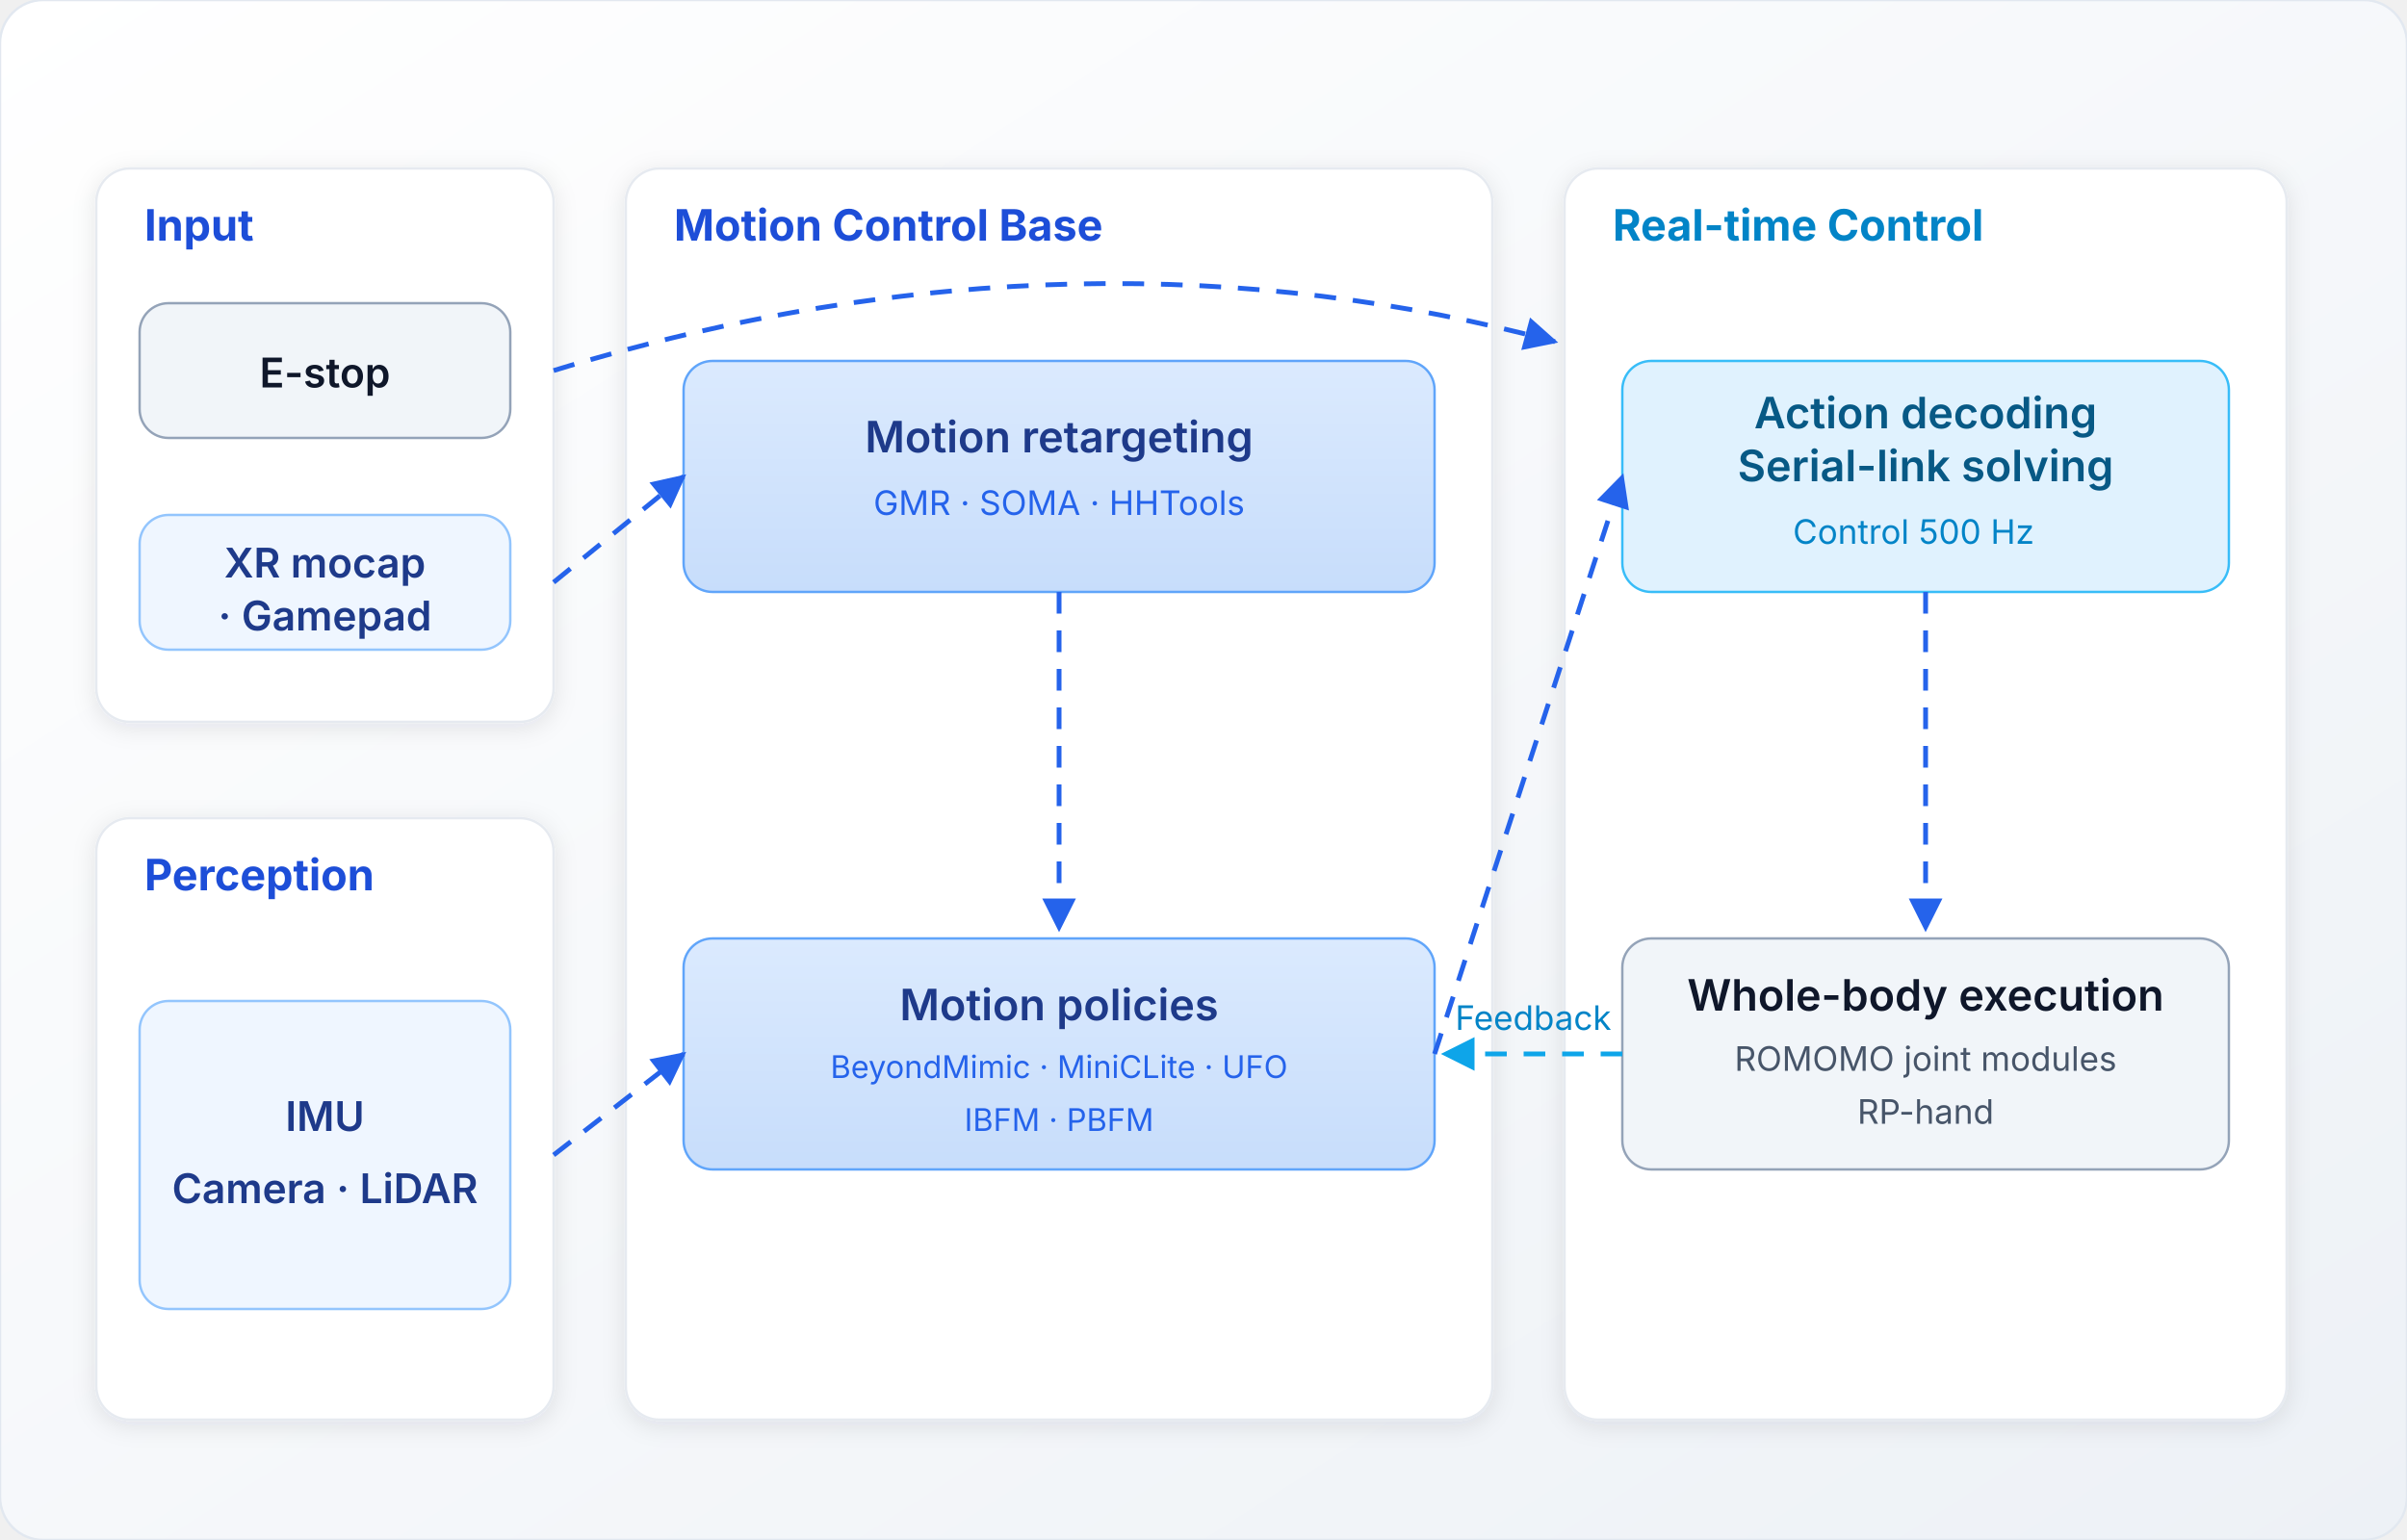
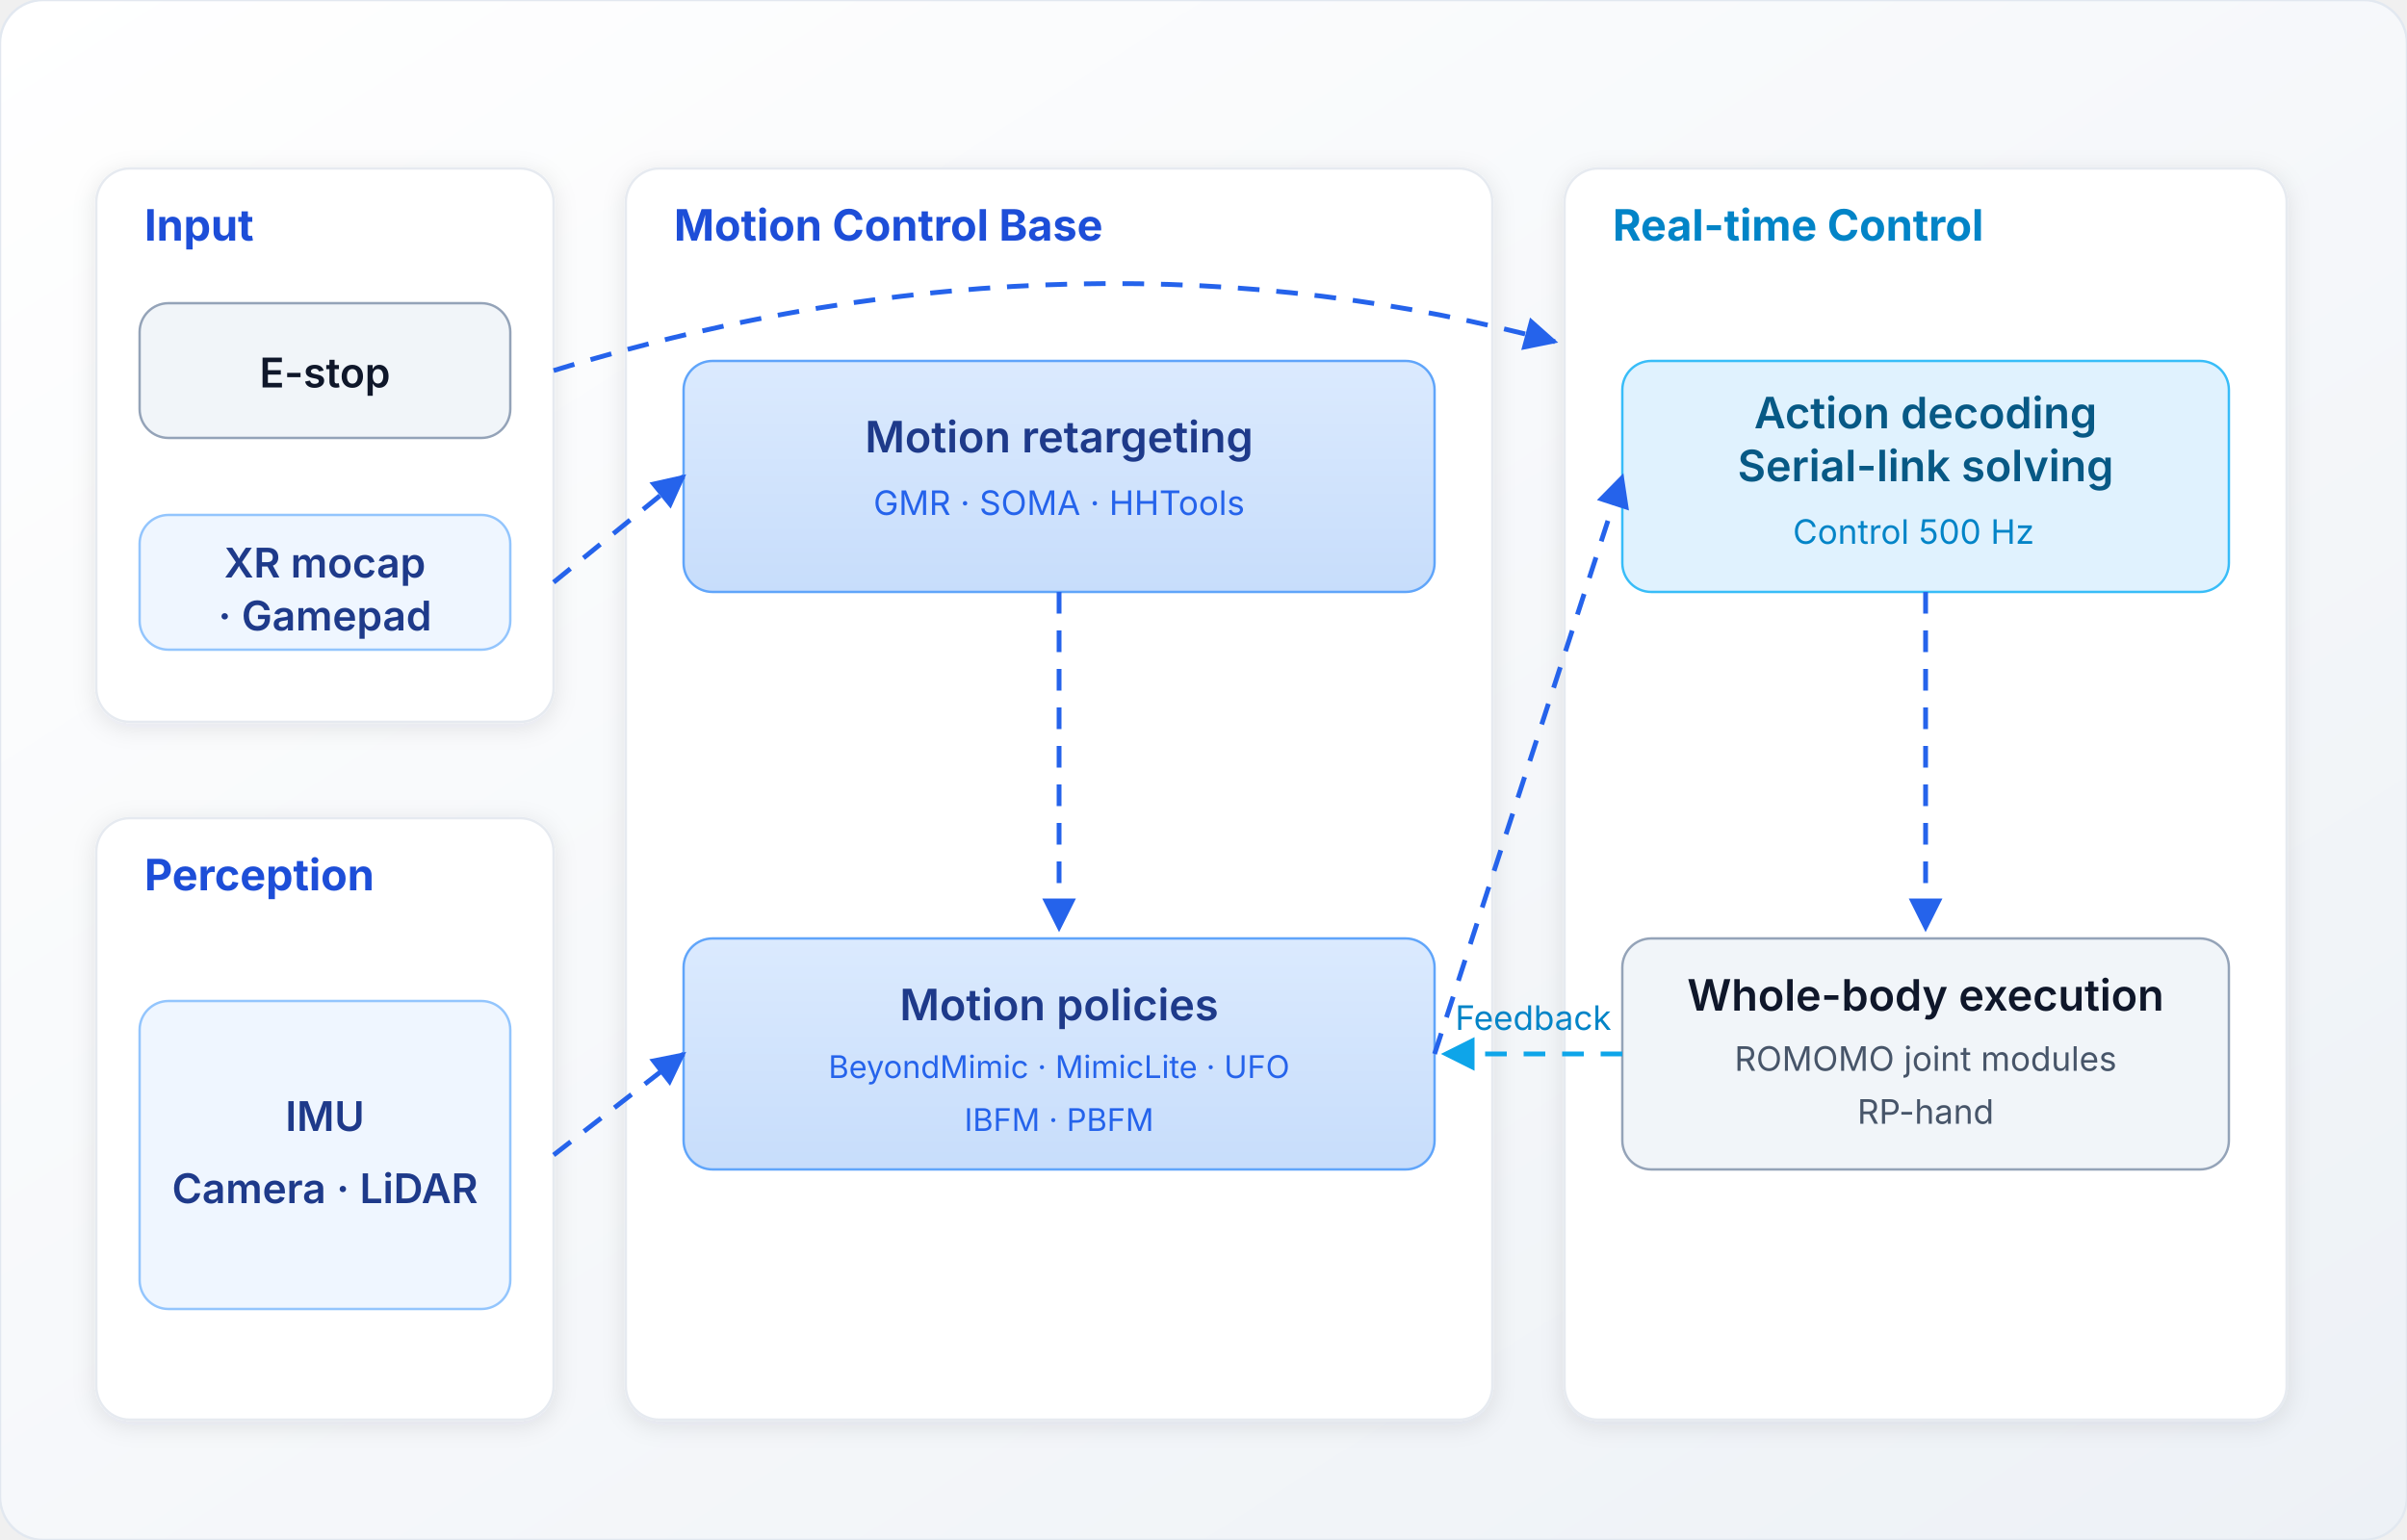
<svg xmlns="http://www.w3.org/2000/svg" viewBox="0 0 1000 640" width="1000" height="640" font-family="system-ui,-apple-system,'Segoe UI','PingFang SC','Microsoft YaHei',sans-serif">
  <defs>
    <marker id="arrow" viewBox="0 0 10 10" refX="9" refY="5" markerWidth="7" markerHeight="7" orient="auto-start-reverse">
      <path d="M0,0 L10,5 L0,10 z" fill="#2563EB" />
    </marker>
    <marker id="arrowC" viewBox="0 0 10 10" refX="9" refY="5" markerWidth="7" markerHeight="7" orient="auto-start-reverse">
      <path d="M0,0 L10,5 L0,10 z" fill="#0EA5E9" />
    </marker>
    <linearGradient id="bg" x1="0" y1="0" x2="1" y2="1">
      <stop offset="0" stop-color="#FFFFFF" />
      <stop offset="1" stop-color="#EDF1F6" />
    </linearGradient>
    <linearGradient id="aiGrad" x1="0" y1="0" x2="0" y2="1">
      <stop offset="0" stop-color="#DBEAFE" />
      <stop offset="1" stop-color="#C7DDFB" />
    </linearGradient>
    <filter id="soft" x="-20%" y="-20%" width="140%" height="140%">
      <feDropShadow dx="0" dy="2" stdDeviation="5" flood-color="#0F172A" flood-opacity="0.10" />
    </filter>
    <style>
      .flow { stroke-dasharray: 9 7; animation: dash 1.1s linear infinite; }
      @keyframes dash { to { stroke-dashoffset: -16; } }
      .glow { animation: glow 2.6s ease-in-out infinite; }
      @keyframes glow { 0%,100% { opacity: 1; } 50% { opacity: 0.55; } }
    </style>
  </defs>
  <rect x="0" y="0" width="1000" height="640" rx="18" fill="url(#bg)" stroke="#E2E8F0" />
  <rect x="40" y="70" width="190" height="230" rx="14" fill="#FFFFFF" stroke="#E6EAF0" filter="url(#soft)" />
  <text x="60" y="100" fill="#1D4ED8" font-size="18" font-weight="700">Input</text>
  <rect x="58" y="126" width="154" height="56" rx="12" fill="#F1F5F9" stroke="#94A3B8" />
  <text x="135" y="161" text-anchor="middle" fill="#0F172A" font-size="17" font-weight="600">E-stop</text>
  <rect x="58" y="214" width="154" height="56" rx="12" fill="#EFF6FF" stroke="#93C5FD" />
  <text x="135" y="240" text-anchor="middle" fill="#1E3A8A" font-size="17" font-weight="600">XR mocap</text>
  <text x="135" y="262" text-anchor="middle" fill="#1E3A8A" font-size="17" font-weight="600">· Gamepad</text>
  <rect x="40" y="340" width="190" height="250" rx="14" fill="#FFFFFF" stroke="#E6EAF0" filter="url(#soft)" />
  <text x="60" y="370" fill="#1D4ED8" font-size="18" font-weight="700">Perception</text>
  <rect x="58" y="416" width="154" height="128" rx="12" fill="#EFF6FF" stroke="#93C5FD" />
  <text x="135" y="470" text-anchor="middle" fill="#1E3A8A" font-size="17" font-weight="600">IMU</text>
  <text x="135" y="500" text-anchor="middle" fill="#1E3A8A" font-size="17" font-weight="600">Camera · LiDAR</text>
  <rect x="260" y="70" width="360" height="520" rx="14" fill="#FFFFFF" stroke="#E6EAF0" filter="url(#soft)" />
  <text x="280" y="100" fill="#1D4ED8" font-size="18" font-weight="700">Motion Control Base</text>
  <rect x="284" y="150" width="312" height="96" rx="12" fill="url(#aiGrad)" stroke="#60A5FA" />
  <text x="440" y="188" text-anchor="middle" fill="#1E3A8A" font-size="18" font-weight="600">Motion retargeting</text>
  <text x="440" y="214" text-anchor="middle" fill="#2563EB" font-size="14">GMR · SOMA · HHTools</text>
  <rect x="284" y="390" width="312" height="96" rx="12" fill="url(#aiGrad)" stroke="#60A5FA" />
  <text x="440" y="424" text-anchor="middle" fill="#1E3A8A" font-size="18" font-weight="600">Motion policies</text>
-   <text x="440" y="448" text-anchor="middle" fill="#2563EB" font-size="13">BeyondMimic · MiniCLite · UFO</text>
+   <text x="440" y="448" text-anchor="middle" fill="#2563EB" font-size="13">BeyondMimic · MimicLite · UFO</text>
  <text x="440" y="470" text-anchor="middle" fill="#2563EB" font-size="13">IBFM · PBFM</text>
  <rect x="650" y="70" width="300" height="520" rx="14" fill="#FFFFFF" stroke="#E6EAF0" filter="url(#soft)" />
  <text x="670" y="100" fill="#0284C7" font-size="18" font-weight="700">Real-time Control</text>
  <rect x="674" y="150" width="252" height="96" rx="12" fill="#E0F2FE" stroke="#38BDF8" class="glow" />
  <text x="800" y="178" text-anchor="middle" fill="#075985" font-size="18" font-weight="600">Action decoding</text>
  <text x="800" y="200" text-anchor="middle" fill="#075985" font-size="18" font-weight="600">Serial-link solving</text>
  <text x="795" y="226" text-anchor="middle" fill="#0284C7" font-size="14">Control 500 Hz</text>
  <rect x="674" y="390" width="252" height="96" rx="12" fill="#F1F5F9" stroke="#94A3B8" />
  <text x="800" y="420" text-anchor="middle" fill="#0F172A" font-size="18" font-weight="600">Whole-body execution</text>
  <text x="800" y="445" text-anchor="middle" fill="#475569" font-size="14">ROMOMO joint modules</text>
  <text x="800" y="467" text-anchor="middle" fill="#475569" font-size="14">RP-hand</text>
  <line class="flow" x1="230" y1="242" x2="284" y2="198" stroke="#2563EB" stroke-width="2" marker-end="url(#arrow)" />
  <line class="flow" x1="230" y1="480" x2="284" y2="438" stroke="#2563EB" stroke-width="2" marker-end="url(#arrow)" />
  <line class="flow" x1="440" y1="246" x2="440" y2="386" stroke="#2563EB" stroke-width="2" marker-end="url(#arrow)" />
  <line class="flow" x1="596" y1="438" x2="674" y2="198" stroke="#2563EB" stroke-width="2" marker-end="url(#arrow)" />
  <line class="flow" x1="800" y1="246" x2="800" y2="386" stroke="#2563EB" stroke-width="2" marker-end="url(#arrow)" />
  <path class="flow" d="M230,154 C380,108 520,108 646,142" fill="none" stroke="#2563EB" stroke-width="2" marker-end="url(#arrow)" />
  <line class="flow" x1="674" y1="438" x2="600" y2="438" stroke="#0EA5E9" stroke-width="2" marker-end="url(#arrowC)" />
  <text x="637" y="428" text-anchor="middle" fill="#0284C7" font-size="14">Feedback</text>
</svg>
